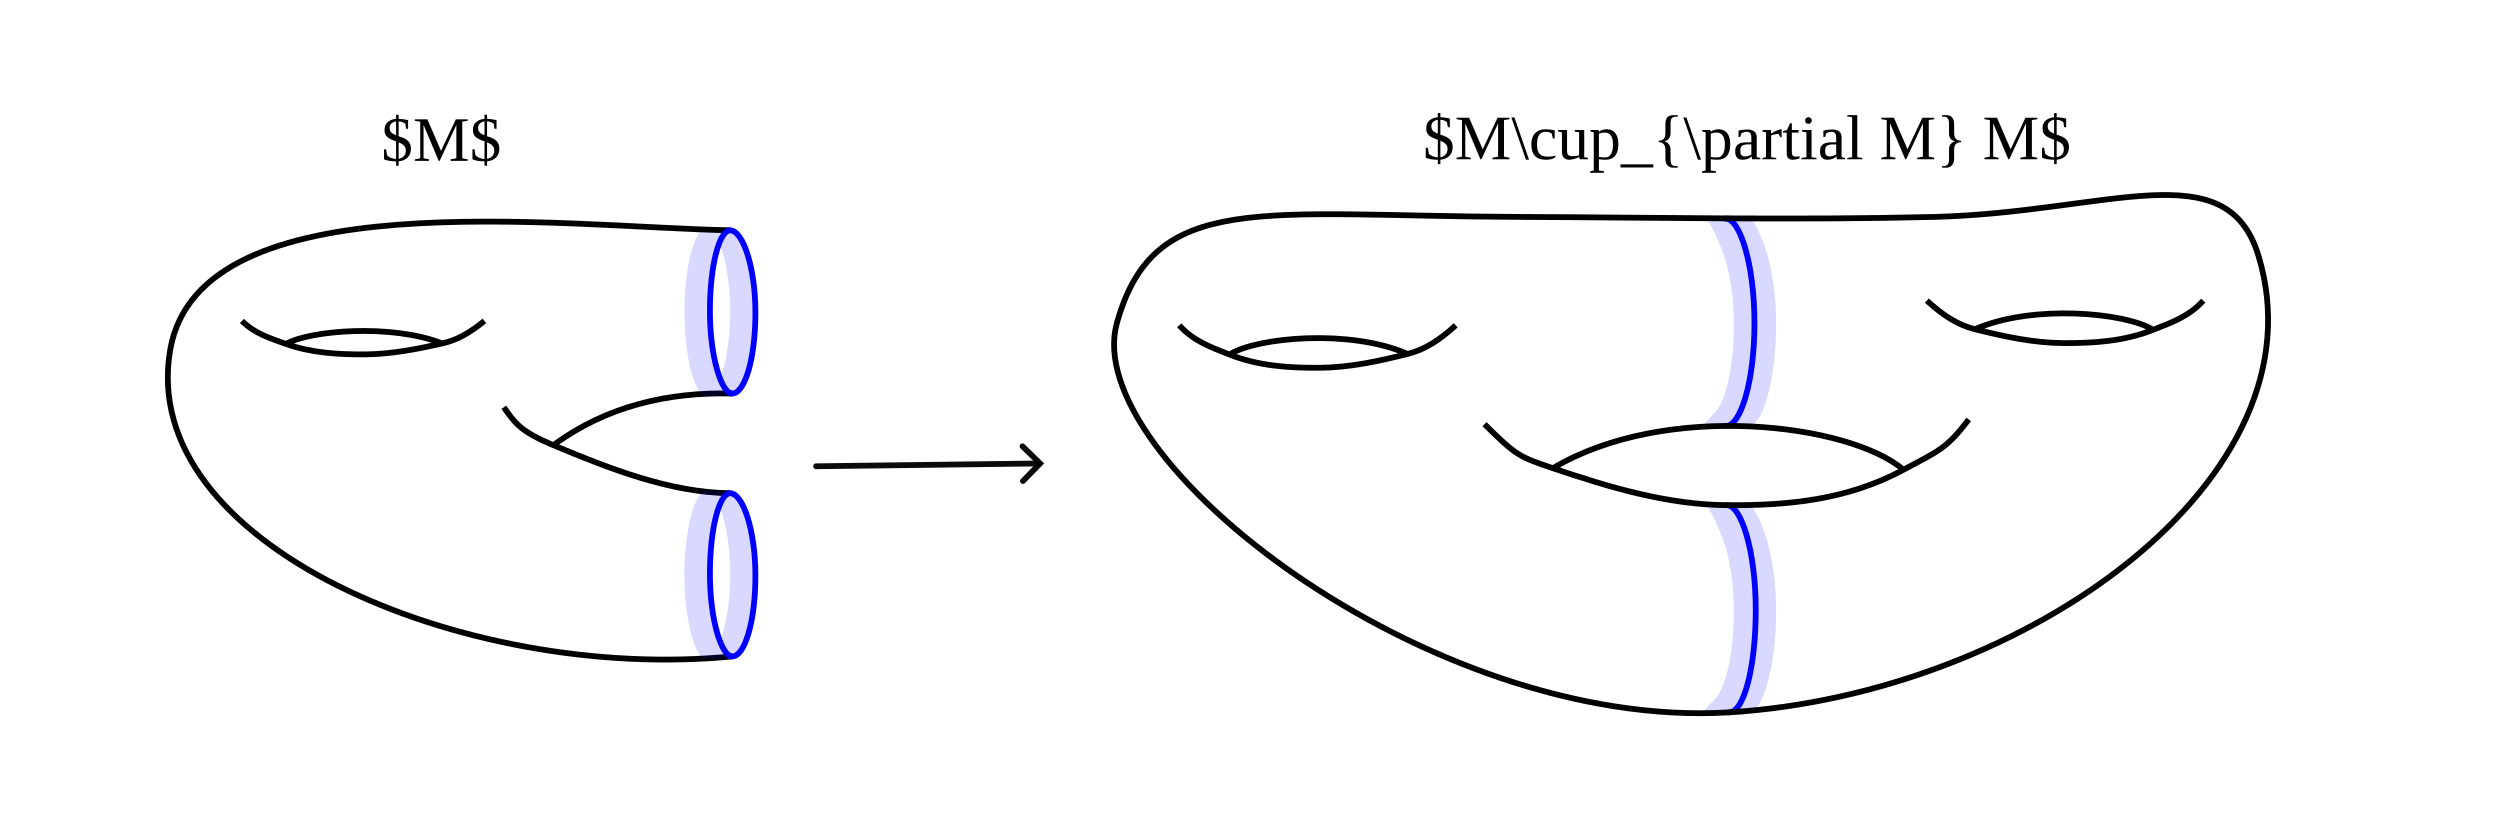
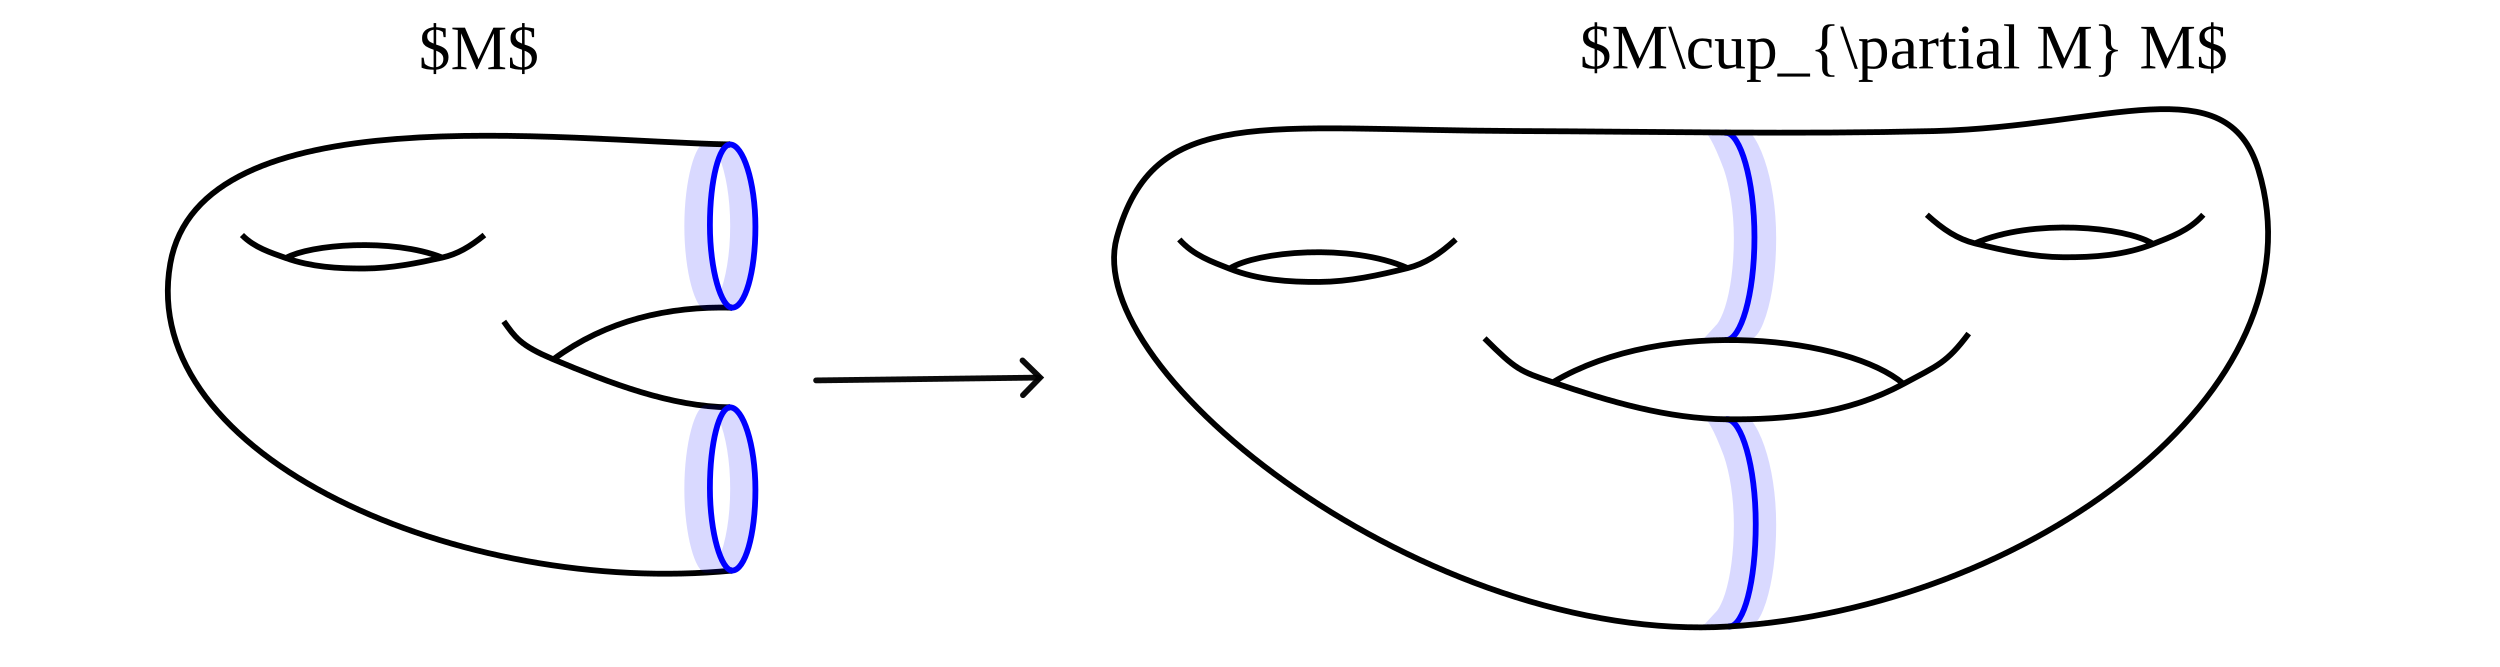
- <svg xmlns="http://www.w3.org/2000/svg" width="6in" height="2in" viewBox="0 0 152.4 50.8" version="1.1" id="svg1">
+ <svg xmlns="http://www.w3.org/2000/svg" width="6in" height="1.6in" viewBox="0 0 152.4 40.64" version="1.1" id="svg1">
  <defs id="defs1">
    <marker style="overflow:visible" id="ArrowWideRounded" refX="0" refY="0" orient="auto-start-reverse" markerWidth="1" markerHeight="1" viewBox="0 0 1 1" preserveAspectRatio="xMidYMid">
      <path style="fill:none;stroke:context-stroke;stroke-width:1;stroke-linecap:round" d="M 3,-3 0,0 3,3" transform="rotate(180,0.125,0)" id="path2" />
    </marker>
  </defs>
  <g id="layer1">
-     <path d="m 17.43,20.965 c 1.467,-0.83 6.449,-1.243 9.527,-0.028 m 2.572,-1.375 c -0.888,0.726 -1.659,1.17 -2.572,1.375 -1.547,0.348 -3.123,0.658 -4.729,0.666 -1.641,0.008 -3.265,-0.09 -4.798,-0.638 -0.941,-0.337 -1.913,-0.631 -2.681,-1.402" style="display:inline;fill:none;stroke:#000000;stroke-width:0.353;stroke-dasharray:none;stroke-opacity:1" id="path1-1-1" />
-     <text xml:space="preserve" style="font-size:3.881px;fill:#000000;fill-opacity:1;fill-rule:nonzero;stroke:none;stroke-width:0.176;stroke-linecap:round;stroke-linejoin:round;stroke-dasharray:0.353, 0.353;stroke-dashoffset:0;stroke-opacity:1" x="23.238" y="9.804" id="text35-9">
-       <tspan id="tspan35-3" style="fill:#000000;fill-opacity:1;fill-rule:nonzero;stroke:none;stroke-width:0.176" x="23.238" y="9.804">$M$</tspan>
+     <path d="m 17.43,15.73 c 1.467,-0.83 6.449,-1.243 9.527,-0.028 m 2.572,-1.375 c -0.888,0.726 -1.659,1.17 -2.572,1.375 -1.547,0.348 -3.123,0.658 -4.729,0.666 -1.641,0.008 -3.265,-0.09 -4.798,-0.638 -0.941,-0.337 -1.913,-0.631 -2.681,-1.402" style="display:inline;fill:none;stroke:#000000;stroke-width:0.353;stroke-dasharray:none;stroke-opacity:1" id="path1-1-1" />
+     <text xml:space="preserve" style="font-size:3.881px;fill:#000000;fill-opacity:1;fill-rule:nonzero;stroke:none;stroke-width:0.176;stroke-linecap:round;stroke-linejoin:round;stroke-dasharray:0.353, 0.353;stroke-dashoffset:0;stroke-opacity:1" x="25.527" y="4.218" id="text35-9">
+       <tspan id="tspan35-3" style="fill:#000000;fill-opacity:1;fill-rule:nonzero;stroke:none;stroke-width:0.176" x="25.527" y="4.218">$M$</tspan>
    </text>
-     <text xml:space="preserve" style="font-size:3.881px;fill:#000000;fill-opacity:1;fill-rule:nonzero;stroke:none;stroke-width:0.176;stroke-linecap:round;stroke-linejoin:round;stroke-dasharray:0.353, 0.353;stroke-dashoffset:0;stroke-opacity:1" x="86.742" y="9.707" id="text35-9-3">
-       <tspan id="tspan35-3-7" style="fill:#000000;fill-opacity:1;fill-rule:nonzero;stroke:none;stroke-width:0.176" x="86.742" y="9.707">$M\cup_{\partial M} M$</tspan>
+     <text xml:space="preserve" style="font-size:3.881px;fill:#000000;fill-opacity:1;fill-rule:nonzero;stroke:none;stroke-width:0.176;stroke-linecap:round;stroke-linejoin:round;stroke-dasharray:0.353, 0.353;stroke-dashoffset:0;stroke-opacity:1" x="96.299" y="4.17" id="text35-9-3">
+       <tspan id="tspan35-3-7" style="fill:#000000;fill-opacity:1;fill-rule:nonzero;stroke:none;stroke-width:0.176" x="96.299" y="4.17">$M\cup_{\partial M} M$</tspan>
    </text>
-     <path d="m 44.633,23.989 c -3.878,-0.098 -7.648,0.752 -10.901,3.15 m -3.021,-2.312 c 0.692,0.962 0.972,1.452 3.021,2.312 3.471,1.456 7.174,2.894 10.775,2.927" style="display:inline;fill:none;stroke:#000000;stroke-width:0.353;stroke-dasharray:none;stroke-opacity:1" id="path1-1-1-4-1-3-2" />
-     <path id="path4-8" d="m 43.025,13.902 c 0.291,0 0.579,0.345 0.824,0.931 0.216,-0.585 0.468,-0.931 0.713,-0.931 z m 0.824,0.931 c 0.386,0.924 0.663,2.45 0.663,4.181 0,1.732 -0.277,3.258 -0.663,4.182 0.216,0.586 0.468,0.931 0.713,0.931 0.748,0 1.488,-2.282 1.488,-5.113 0,-2.83 -0.739,-5.113 -1.488,-5.113 -0.245,0 -0.497,0.346 -0.713,0.931 z m -0.824,-0.931 c -0.632,0 -1.308,2.281 -1.308,5.113 0,2.833 0.677,5.113 1.308,5.113 0.291,0 0.579,-0.345 0.824,-0.931 -0.342,-0.924 -0.596,-2.448 -0.596,-4.182 0,-1.733 0.254,-3.258 0.596,-4.181 -0.245,-0.586 -0.534,-0.931 -0.824,-0.931 z m 0.824,9.295 c -0.245,0.586 -0.534,0.931 -0.824,0.931 h 1.537 c -0.245,0 -0.497,-0.346 -0.713,-0.931 z" style="fill:#0000ff;fill-opacity:0.15;fill-rule:nonzero;stroke:none;stroke-width:0.353" />
-     <path id="path19" style="fill:none;stroke:#000000;stroke-width:0.353;stroke-linejoin:round" d="M 44.633,40.015 C 28.269,41.614 8.291,33.153 10.381,21.298 12.21,10.928 34.099,13.828 44.508,14.04" />
-     <path style="fill:none;stroke:#0000ff;stroke-width:0.353;stroke-linecap:butt;stroke-linejoin:round;stroke-dasharray:none;stroke-dashoffset:0;stroke-opacity:1" d="m 44.633,23.989 c -0.655,-1.3e-5 -1.357,-2.242 -1.357,-5.027 -9e-6,-2.785 0.576,-4.922 1.231,-4.922" id="path18-1-0" />
-     <path style="fill:none;stroke:#0000ff;stroke-width:0.353;stroke-linecap:round;stroke-linejoin:round;stroke-dasharray:none;stroke-dashoffset:3.067;stroke-opacity:1" d="m 44.508,14.04 c 0.776,1.5e-5 1.542,2.244 1.542,5.027 -1.1e-5,2.783 -0.64,4.922 -1.416,4.922" id="path17-2-0" />
-     <path style="fill:none;stroke:#0000ff;stroke-width:0.353;stroke-linecap:round;stroke-linejoin:round;stroke-dasharray:none;stroke-dashoffset:3.067;stroke-opacity:1" d="m 105.194,13.323 c 0.885,1.9e-5 1.758,2.849 1.758,6.381 -10e-6,3.532 -0.839,6.26 -1.724,6.26" id="path17-2-0-3" />
-     <path style="color:#000000;display:inline;fill:#0000ff;fill-opacity:0.15;stroke-width:1;stroke-linecap:round;stroke-linejoin:round;stroke-dashoffset:3.067;-inkscape-stroke:none" d="m 103.555,13.386 c 0,0 0.248,-1.242 1.525,2.156 0.356,1.025 0.616,2.546 0.616,4.225 0,1.693 -0.219,3.19 -0.535,4.182 -0.158,0.496 -0.35,0.865 -0.474,1.027 -0.009,0.011 -0.957,1.039 -0.957,1.039 0,0 0.576,8.16e-4 1.289,6.74e-4 1.761,0.327 2.17,-0.142 2.635,-1.532 0.398,-1.249 0.621,-2.878 0.621,-4.717 0,-1.853 -0.271,-3.522 -0.716,-4.805 -0.223,-0.641 -0.48,-1.185 -0.84,-1.646 -2.957,0.125 -3.165,0.07 -3.165,0.07 z" id="path17-2-0-3-1" />
-     <path style="color:#000000;display:inline;fill:#0000ff;fill-opacity:0.15;stroke-width:1;stroke-linecap:round;stroke-linejoin:round;stroke-dashoffset:3.067;-inkscape-stroke:none" d="m 103.555,30.856 c 0,0 0.248,-1.242 1.525,2.156 0.356,1.025 0.616,2.546 0.616,4.225 0,1.693 -0.219,3.19 -0.535,4.182 -0.158,0.496 -0.35,0.865 -0.474,1.027 -0.009,0.011 -0.957,1.039 -0.957,1.039 0,0 0.576,8.16e-4 1.289,6.74e-4 1.761,0.327 2.17,-0.142 2.635,-1.532 0.398,-1.249 0.621,-2.878 0.621,-4.717 0,-1.853 -0.271,-3.522 -0.716,-4.805 -0.223,-0.641 -0.48,-1.185 -0.84,-1.646 -2.957,0.125 -3.165,0.07 -3.165,0.07 z" id="path17-2-0-3-1-9" />
-     <path style="fill:none;stroke:#0000ff;stroke-width:0.353;stroke-linecap:round;stroke-linejoin:round;stroke-dasharray:none;stroke-dashoffset:3.067;stroke-opacity:1" d="m 105.272,30.795 c 0.885,1.9e-5 1.758,2.849 1.758,6.381 -1e-5,3.532 -0.73,6.248 -1.615,6.248" id="path17-2-0-3-8" />
-     <path id="path4" d="m 43.025,29.928 c 0.291,0 0.579,0.345 0.824,0.931 0.216,-0.585 0.468,-0.931 0.713,-0.931 z m 0.824,0.931 c 0.386,0.924 0.663,2.45 0.663,4.181 0,1.732 -0.277,3.258 -0.663,4.182 0.216,0.586 0.468,0.931 0.713,0.931 0.748,0 1.488,-2.282 1.488,-5.113 0,-2.83 -0.739,-5.113 -1.488,-5.113 -0.245,0 -0.497,0.346 -0.713,0.931 z m -0.824,-0.931 c -0.632,0 -1.308,2.281 -1.308,5.113 0,2.833 0.677,5.113 1.308,5.113 0.291,0 0.579,-0.345 0.824,-0.931 -0.342,-0.924 -0.596,-2.448 -0.596,-4.182 0,-1.733 0.254,-3.258 0.596,-4.181 -0.245,-0.586 -0.534,-0.931 -0.824,-0.931 z m 0.824,9.295 c -0.245,0.586 -0.534,0.931 -0.824,0.931 h 1.537 c -0.245,0 -0.497,-0.346 -0.713,-0.931 z" style="fill:#0000ff;fill-opacity:0.15;fill-rule:nonzero;stroke:none;stroke-width:0.353" />
-     <path style="fill:none;stroke:#0000ff;stroke-width:0.353;stroke-linecap:butt;stroke-linejoin:round;stroke-dasharray:none;stroke-dashoffset:0;stroke-opacity:1" d="m 44.633,40.015 c -0.655,-1.2e-5 -1.357,-2.242 -1.357,-5.027 -9e-6,-2.785 0.576,-4.922 1.231,-4.922" id="path18-1" />
-     <path style="fill:none;stroke:#0000ff;stroke-width:0.353;stroke-linecap:round;stroke-linejoin:round;stroke-dasharray:none;stroke-dashoffset:3.067;stroke-opacity:1" d="m 44.508,30.066 c 0.776,1.4e-5 1.542,2.244 1.542,5.027 -1.1e-5,2.783 -0.64,4.922 -1.416,4.922" id="path17-2" />
-     <path d="m 74.947,21.611 c 1.673,-1.054 7.353,-1.578 10.862,-0.035 m 2.933,-1.745 c -1.013,0.922 -1.892,1.485 -2.933,1.745 -1.764,0.441 -3.561,0.835 -5.391,0.845 -1.87,0.01 -3.723,-0.114 -5.471,-0.81 -1.073,-0.427 -2.181,-0.801 -3.057,-1.78" style="display:inline;fill:none;stroke:#000000;stroke-width:0.353;stroke-dasharray:none;stroke-opacity:1" id="path1-1-1-4" />
-     <path d="m 131.255,20.105 c -1.673,-1.054 -7.353,-1.578 -10.862,-0.035 m -2.933,-1.745 c 1.013,0.922 1.892,1.485 2.933,1.745 1.764,0.441 3.561,0.835 5.391,0.845 1.87,0.01 3.723,-0.114 5.471,-0.81 1.073,-0.427 2.181,-0.801 3.057,-1.78" style="display:inline;fill:none;stroke:#000000;stroke-width:0.353;stroke-dasharray:none;stroke-opacity:1" id="path1-1-1-4-1" />
-     <path d="m 116.037,28.635 c -3.292,-2.808 -14.469,-4.205 -21.374,-0.093 M 90.497,25.859 c 1.94,1.924 2.118,1.988 4.167,2.683 3.471,1.176 7.007,2.226 10.609,2.253 3.681,0.028 7.326,-0.305 10.765,-2.16 2.111,-1.139 2.614,-1.259 3.974,-3.067" style="display:inline;fill:none;stroke:#000000;stroke-width:0.353;stroke-dasharray:none;stroke-opacity:1" id="path1-1-1-4-1-3" />
-     <path id="path19-9-8" style="fill:none;stroke:#000000;stroke-width:0.353;stroke-linejoin:round" d="m 137.667,15.56 c -1.939,-6.327 -9.143,-2.622 -19.715,-2.337 -8.461,0.206 -16.918,0.032 -25.379,0 -15.735,-0.06 -22.222,-1.657 -24.489,6.477 -2.298,8.246 19.026,24.85 37.331,23.724 18.072,-1.111 36.413,-14.28 32.252,-27.864 z" />
-     <path style="fill:none;fill-opacity:0.15;stroke:#000000;stroke-width:0.353;stroke-linecap:round;stroke-linejoin:round;stroke-dasharray:none;stroke-dashoffset:0;stroke-opacity:0.954;marker-end:url(#ArrowWideRounded)" d="M 48.88,25.571 C 53.402,25.514 57.924,25.457 62.447,25.4" id="path6" transform="translate(0.869814,2.852847)" />
+     <path d="m 44.633,18.755 c -3.878,-0.098 -7.648,0.752 -10.901,3.15 m -3.021,-2.312 c 0.692,0.962 0.972,1.452 3.021,2.312 3.471,1.456 7.174,2.894 10.775,2.927" style="display:inline;fill:none;stroke:#000000;stroke-width:0.353;stroke-dasharray:none;stroke-opacity:1" id="path1-1-1-4-1-3-2" />
+     <path id="path4-8" d="m 43.025,8.668 c 0.291,0 0.579,0.345 0.824,0.931 0.216,-0.585 0.468,-0.931 0.713,-0.931 z m 0.824,0.931 c 0.386,0.924 0.663,2.45 0.663,4.181 0,1.732 -0.277,3.258 -0.663,4.182 0.216,0.586 0.468,0.931 0.713,0.931 0.748,0 1.488,-2.282 1.488,-5.113 0,-2.83 -0.739,-5.113 -1.488,-5.113 -0.245,0 -0.497,0.346 -0.713,0.931 z m -0.824,-0.931 c -0.632,0 -1.308,2.281 -1.308,5.113 0,2.833 0.677,5.113 1.308,5.113 0.291,0 0.579,-0.345 0.824,-0.931 -0.342,-0.924 -0.596,-2.448 -0.596,-4.182 0,-1.733 0.254,-3.258 0.596,-4.181 -0.245,-0.586 -0.534,-0.931 -0.824,-0.931 z m 0.824,9.295 c -0.245,0.586 -0.534,0.931 -0.824,0.931 h 1.537 c -0.245,0 -0.497,-0.346 -0.713,-0.931 z" style="fill:#0000ff;fill-opacity:0.15;fill-rule:nonzero;stroke:none;stroke-width:0.853;stroke-dasharray:none" />
+     <path id="path19" style="fill:none;stroke:#000000;stroke-width:0.353;stroke-linejoin:round" d="M 44.633,34.781 C 28.269,36.38 8.291,27.919 10.381,16.063 12.21,5.694 34.099,8.594 44.508,8.806" />
+     <path style="fill:none;stroke:#0000ff;stroke-width:0.353;stroke-linecap:butt;stroke-linejoin:round;stroke-dasharray:none;stroke-dashoffset:0;stroke-opacity:1" d="m 44.633,18.755 c -0.655,-1.3e-5 -1.357,-2.242 -1.357,-5.027 -9e-6,-2.785 0.576,-4.922 1.231,-4.922" id="path18-1-0" />
+     <path style="fill:none;stroke:#0000ff;stroke-width:0.353;stroke-linecap:round;stroke-linejoin:round;stroke-dasharray:none;stroke-dashoffset:3.067;stroke-opacity:1" d="m 44.508,8.806 c 0.776,1.5e-5 1.542,2.244 1.542,5.027 -1.1e-5,2.783 -0.64,4.922 -1.416,4.922" id="path17-2-0" />
+     <path style="fill:none;stroke:#0000ff;stroke-width:0.353;stroke-linecap:round;stroke-linejoin:round;stroke-dasharray:none;stroke-dashoffset:3.067;stroke-opacity:1" d="m 105.194,8.088 c 0.885,1.9e-5 1.758,2.849 1.758,6.381 -10e-6,3.532 -0.839,6.26 -1.724,6.26" id="path17-2-0-3" />
+     <path style="color:#000000;display:inline;fill:#0000ff;fill-opacity:0.15;stroke-width:1;stroke-linecap:round;stroke-linejoin:round;stroke-dashoffset:3.067;-inkscape-stroke:none" d="m 103.555,8.152 c 0,0 0.248,-1.242 1.525,2.156 0.356,1.025 0.616,2.546 0.616,4.225 0,1.693 -0.219,3.19 -0.535,4.182 -0.158,0.496 -0.35,0.865 -0.474,1.027 -0.009,0.011 -0.957,1.039 -0.957,1.039 0,0 0.576,8.16e-4 1.289,6.74e-4 1.761,0.327 2.17,-0.142 2.635,-1.532 0.398,-1.249 0.621,-2.878 0.621,-4.717 0,-1.853 -0.271,-3.522 -0.716,-4.805 -0.223,-0.641 -0.48,-1.185 -0.84,-1.646 -2.957,0.125 -3.165,0.07 -3.165,0.07 z" id="path17-2-0-3-1" />
+     <path style="color:#000000;display:inline;fill:#0000ff;fill-opacity:0.15;stroke-width:1;stroke-linecap:round;stroke-linejoin:round;stroke-dashoffset:3.067;-inkscape-stroke:none" d="m 103.555,25.622 c 0,0 0.248,-1.242 1.525,2.156 0.356,1.025 0.616,2.546 0.616,4.225 0,1.693 -0.219,3.19 -0.535,4.182 -0.158,0.496 -0.35,0.865 -0.474,1.027 -0.009,0.011 -0.957,1.039 -0.957,1.039 0,0 0.576,8.16e-4 1.289,6.74e-4 1.761,0.327 2.17,-0.142 2.635,-1.532 0.398,-1.249 0.621,-2.878 0.621,-4.717 0,-1.853 -0.271,-3.522 -0.716,-4.805 -0.223,-0.641 -0.48,-1.185 -0.84,-1.646 -2.957,0.125 -3.165,0.07 -3.165,0.07 z" id="path17-2-0-3-1-9" />
+     <path style="fill:none;stroke:#0000ff;stroke-width:0.353;stroke-linecap:round;stroke-linejoin:round;stroke-dasharray:none;stroke-dashoffset:3.067;stroke-opacity:1" d="m 105.272,25.561 c 0.885,1.9e-5 1.758,2.849 1.758,6.381 -1e-5,3.532 -0.73,6.248 -1.615,6.248" id="path17-2-0-3-8" />
+     <path id="path4" d="m 43.025,24.694 c 0.291,0 0.579,0.345 0.824,0.931 0.216,-0.585 0.468,-0.931 0.713,-0.931 z m 0.824,0.931 c 0.386,0.924 0.663,2.45 0.663,4.181 0,1.732 -0.277,3.258 -0.663,4.182 0.216,0.586 0.468,0.931 0.713,0.931 0.748,0 1.488,-2.282 1.488,-5.113 0,-2.83 -0.739,-5.113 -1.488,-5.113 -0.245,0 -0.497,0.346 -0.713,0.931 z m -0.824,-0.931 c -0.632,0 -1.308,2.281 -1.308,5.113 0,2.833 0.677,5.113 1.308,5.113 0.291,0 0.579,-0.345 0.824,-0.931 -0.342,-0.924 -0.596,-2.448 -0.596,-4.182 0,-1.733 0.254,-3.258 0.596,-4.181 -0.245,-0.586 -0.534,-0.931 -0.824,-0.931 z m 0.824,9.295 c -0.245,0.586 -0.534,0.931 -0.824,0.931 h 1.537 c -0.245,0 -0.497,-0.346 -0.713,-0.931 z" style="fill:#0000ff;fill-opacity:0.15;fill-rule:nonzero;stroke:none;stroke-width:0.353" />
+     <path style="fill:none;stroke:#0000ff;stroke-width:0.353;stroke-linecap:butt;stroke-linejoin:round;stroke-dasharray:none;stroke-dashoffset:0;stroke-opacity:1" d="m 44.633,34.781 c -0.655,-1.2e-5 -1.357,-2.242 -1.357,-5.027 -9e-6,-2.785 0.576,-4.922 1.231,-4.922" id="path18-1" />
+     <path style="fill:none;stroke:#0000ff;stroke-width:0.353;stroke-linecap:round;stroke-linejoin:round;stroke-dasharray:none;stroke-dashoffset:3.067;stroke-opacity:1" d="m 44.508,24.832 c 0.776,1.4e-5 1.542,2.244 1.542,5.027 -1.1e-5,2.783 -0.64,4.922 -1.416,4.922" id="path17-2" />
+     <path d="m 74.947,16.377 c 1.673,-1.054 7.353,-1.578 10.862,-0.035 m 2.933,-1.745 c -1.013,0.922 -1.892,1.485 -2.933,1.745 -1.764,0.441 -3.561,0.835 -5.391,0.845 -1.87,0.01 -3.723,-0.114 -5.471,-0.81 -1.073,-0.427 -2.181,-0.801 -3.057,-1.78" style="display:inline;fill:none;stroke:#000000;stroke-width:0.353;stroke-dasharray:none;stroke-opacity:1" id="path1-1-1-4" />
+     <path d="m 131.255,14.871 c -1.673,-1.054 -7.353,-1.578 -10.862,-0.035 m -2.933,-1.745 c 1.013,0.922 1.892,1.485 2.933,1.745 1.764,0.441 3.561,0.835 5.391,0.845 1.87,0.01 3.723,-0.114 5.471,-0.81 1.073,-0.427 2.181,-0.801 3.057,-1.78" style="display:inline;fill:none;stroke:#000000;stroke-width:0.353;stroke-dasharray:none;stroke-opacity:1" id="path1-1-1-4-1" />
+     <path d="m 116.037,23.4 c -3.292,-2.808 -14.469,-4.205 -21.374,-0.093 M 90.497,20.625 c 1.94,1.924 2.118,1.988 4.167,2.683 3.471,1.176 7.007,2.226 10.609,2.253 3.681,0.028 7.326,-0.305 10.765,-2.16 2.111,-1.139 2.614,-1.259 3.974,-3.067" style="display:inline;fill:none;stroke:#000000;stroke-width:0.353;stroke-dasharray:none;stroke-opacity:1" id="path1-1-1-4-1-3" />
+     <path id="path19-9-8" style="fill:none;stroke:#000000;stroke-width:0.353;stroke-linejoin:round" d="m 137.667,10.326 c -1.939,-6.327 -9.143,-2.622 -19.715,-2.337 -8.461,0.206 -16.918,0.032 -25.379,0 -15.735,-0.06 -22.222,-1.657 -24.489,6.477 -2.298,8.246 19.026,24.85 37.331,23.724 18.072,-1.111 36.413,-14.28 32.252,-27.864 z" />
+     <path style="fill:none;fill-opacity:0.15;stroke:#000000;stroke-width:0.353;stroke-linecap:round;stroke-linejoin:round;stroke-dasharray:none;stroke-dashoffset:0;stroke-opacity:0.954;marker-end:url(#ArrowWideRounded)" d="M 48.88,25.571 C 53.402,25.514 57.924,25.457 62.447,25.4" id="path6" transform="translate(0.869814,-2.381317)" />
  </g>
</svg>
